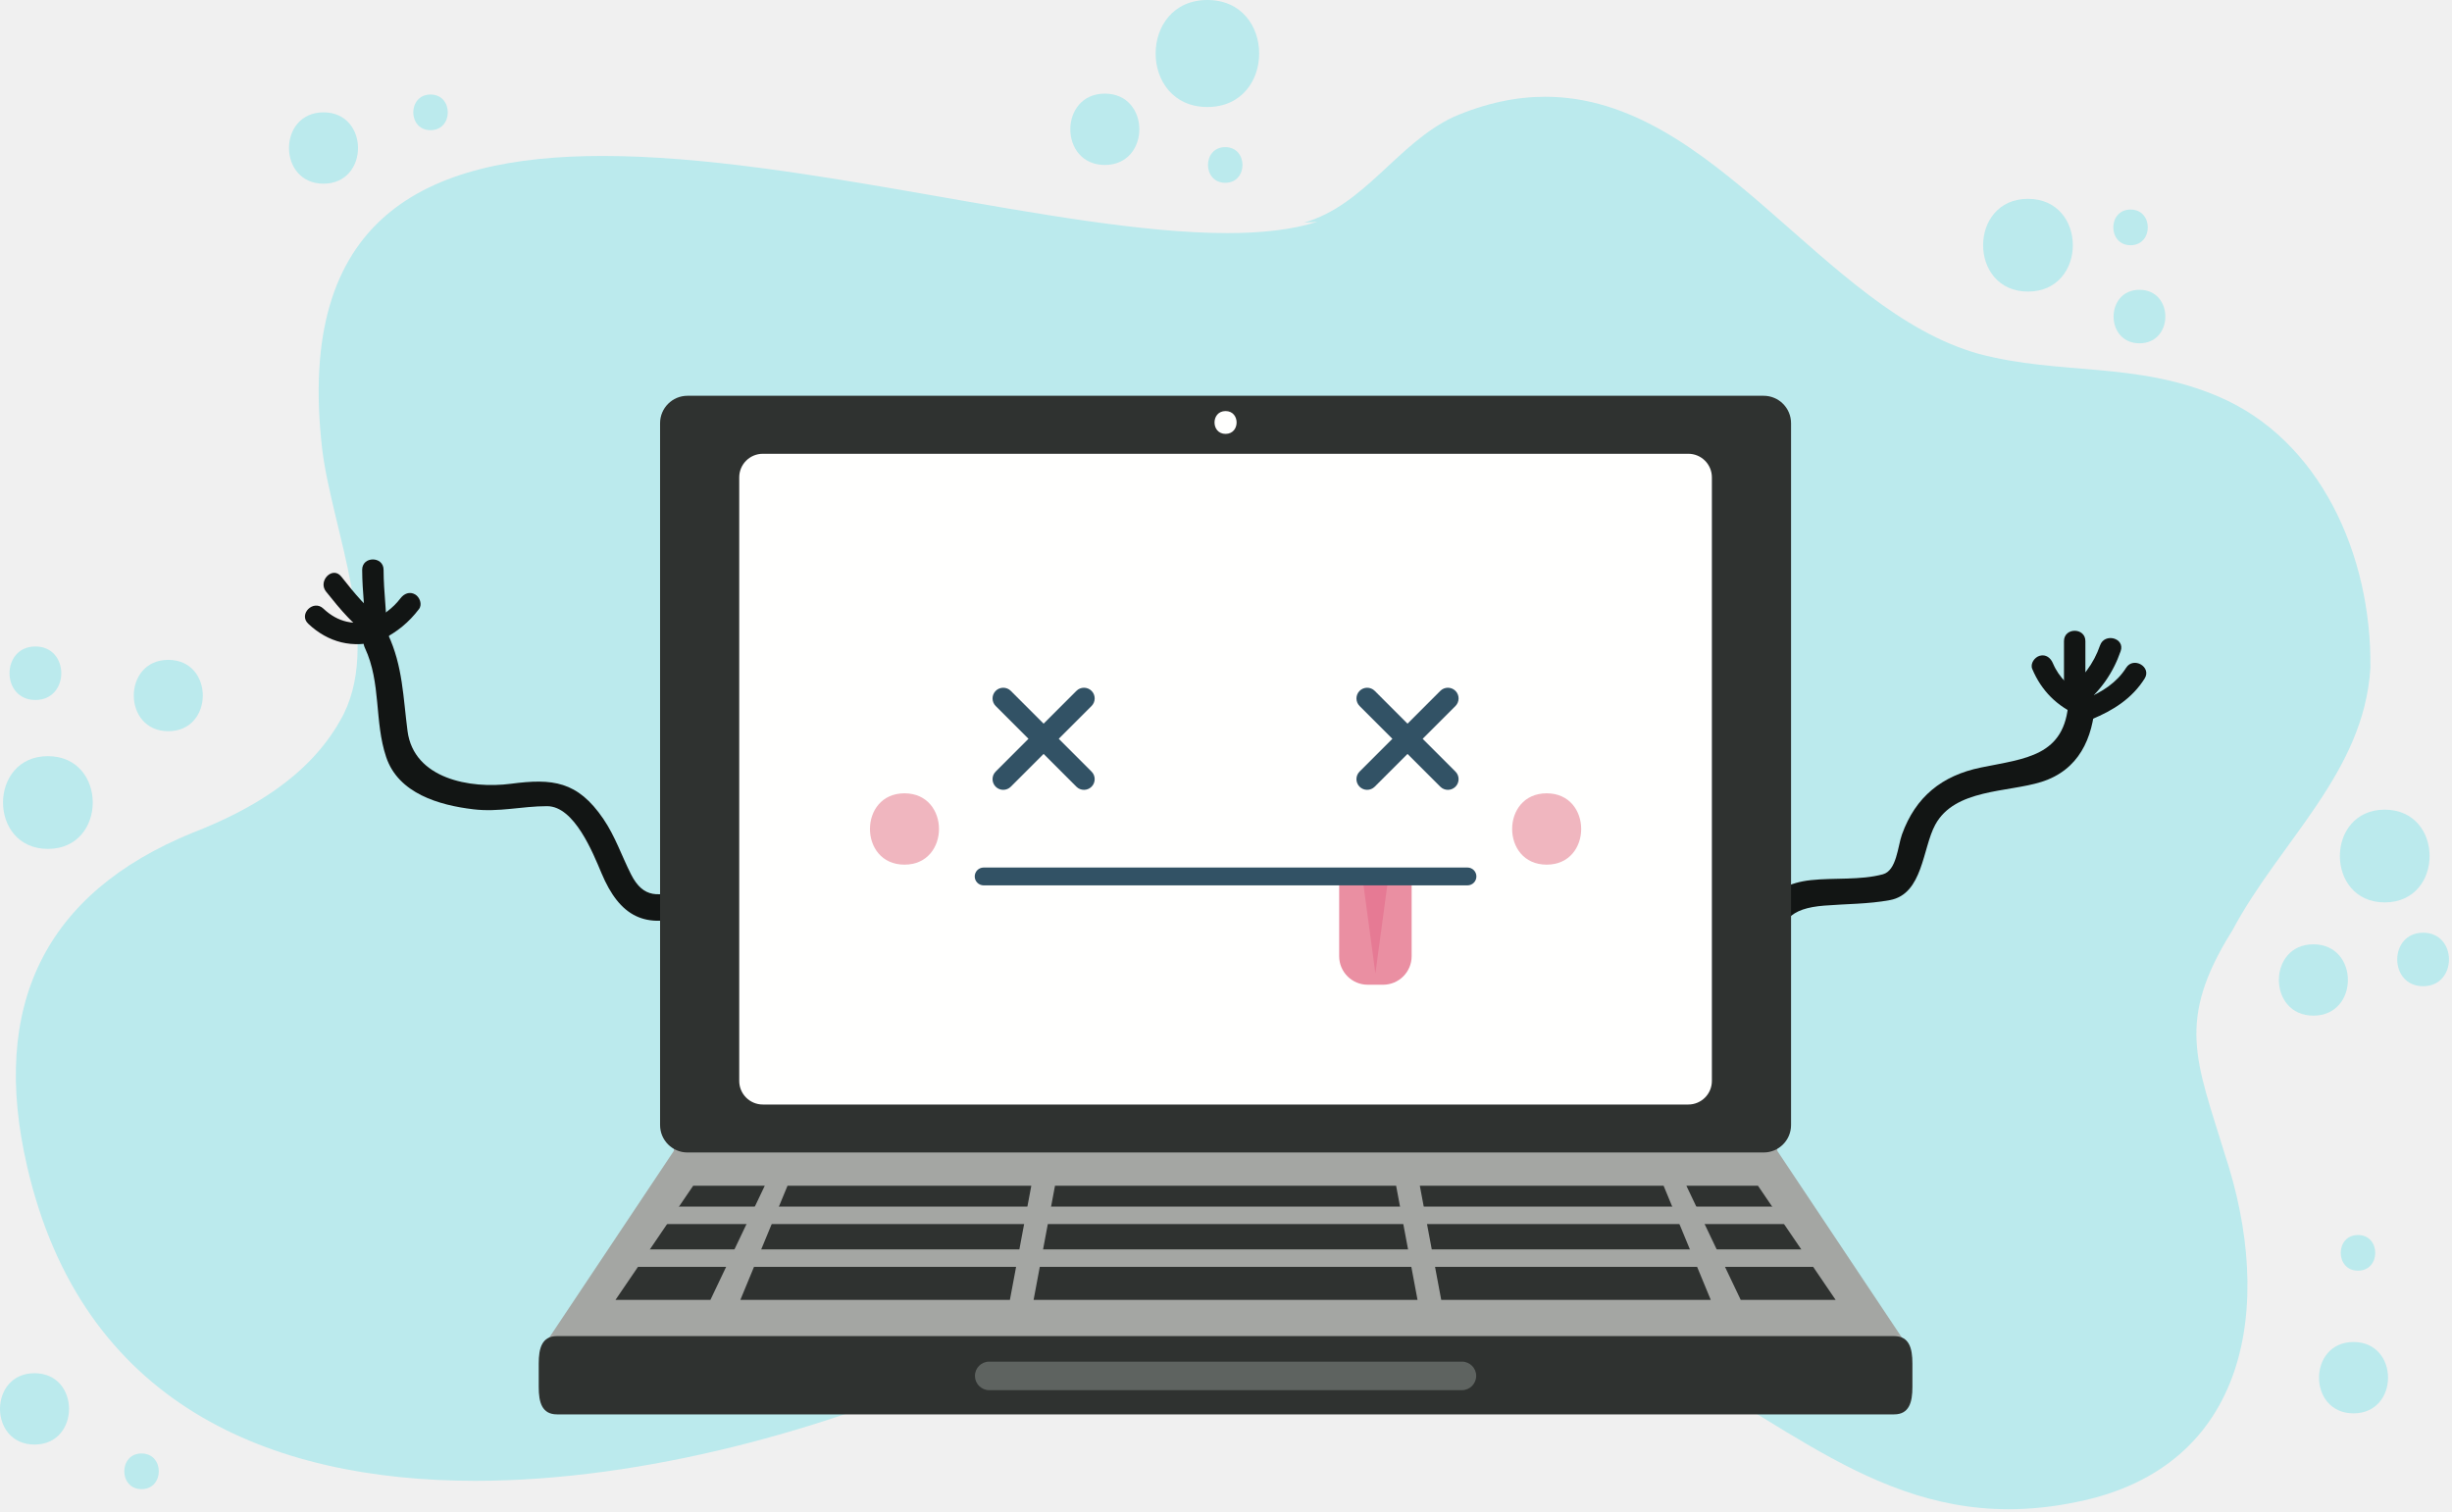
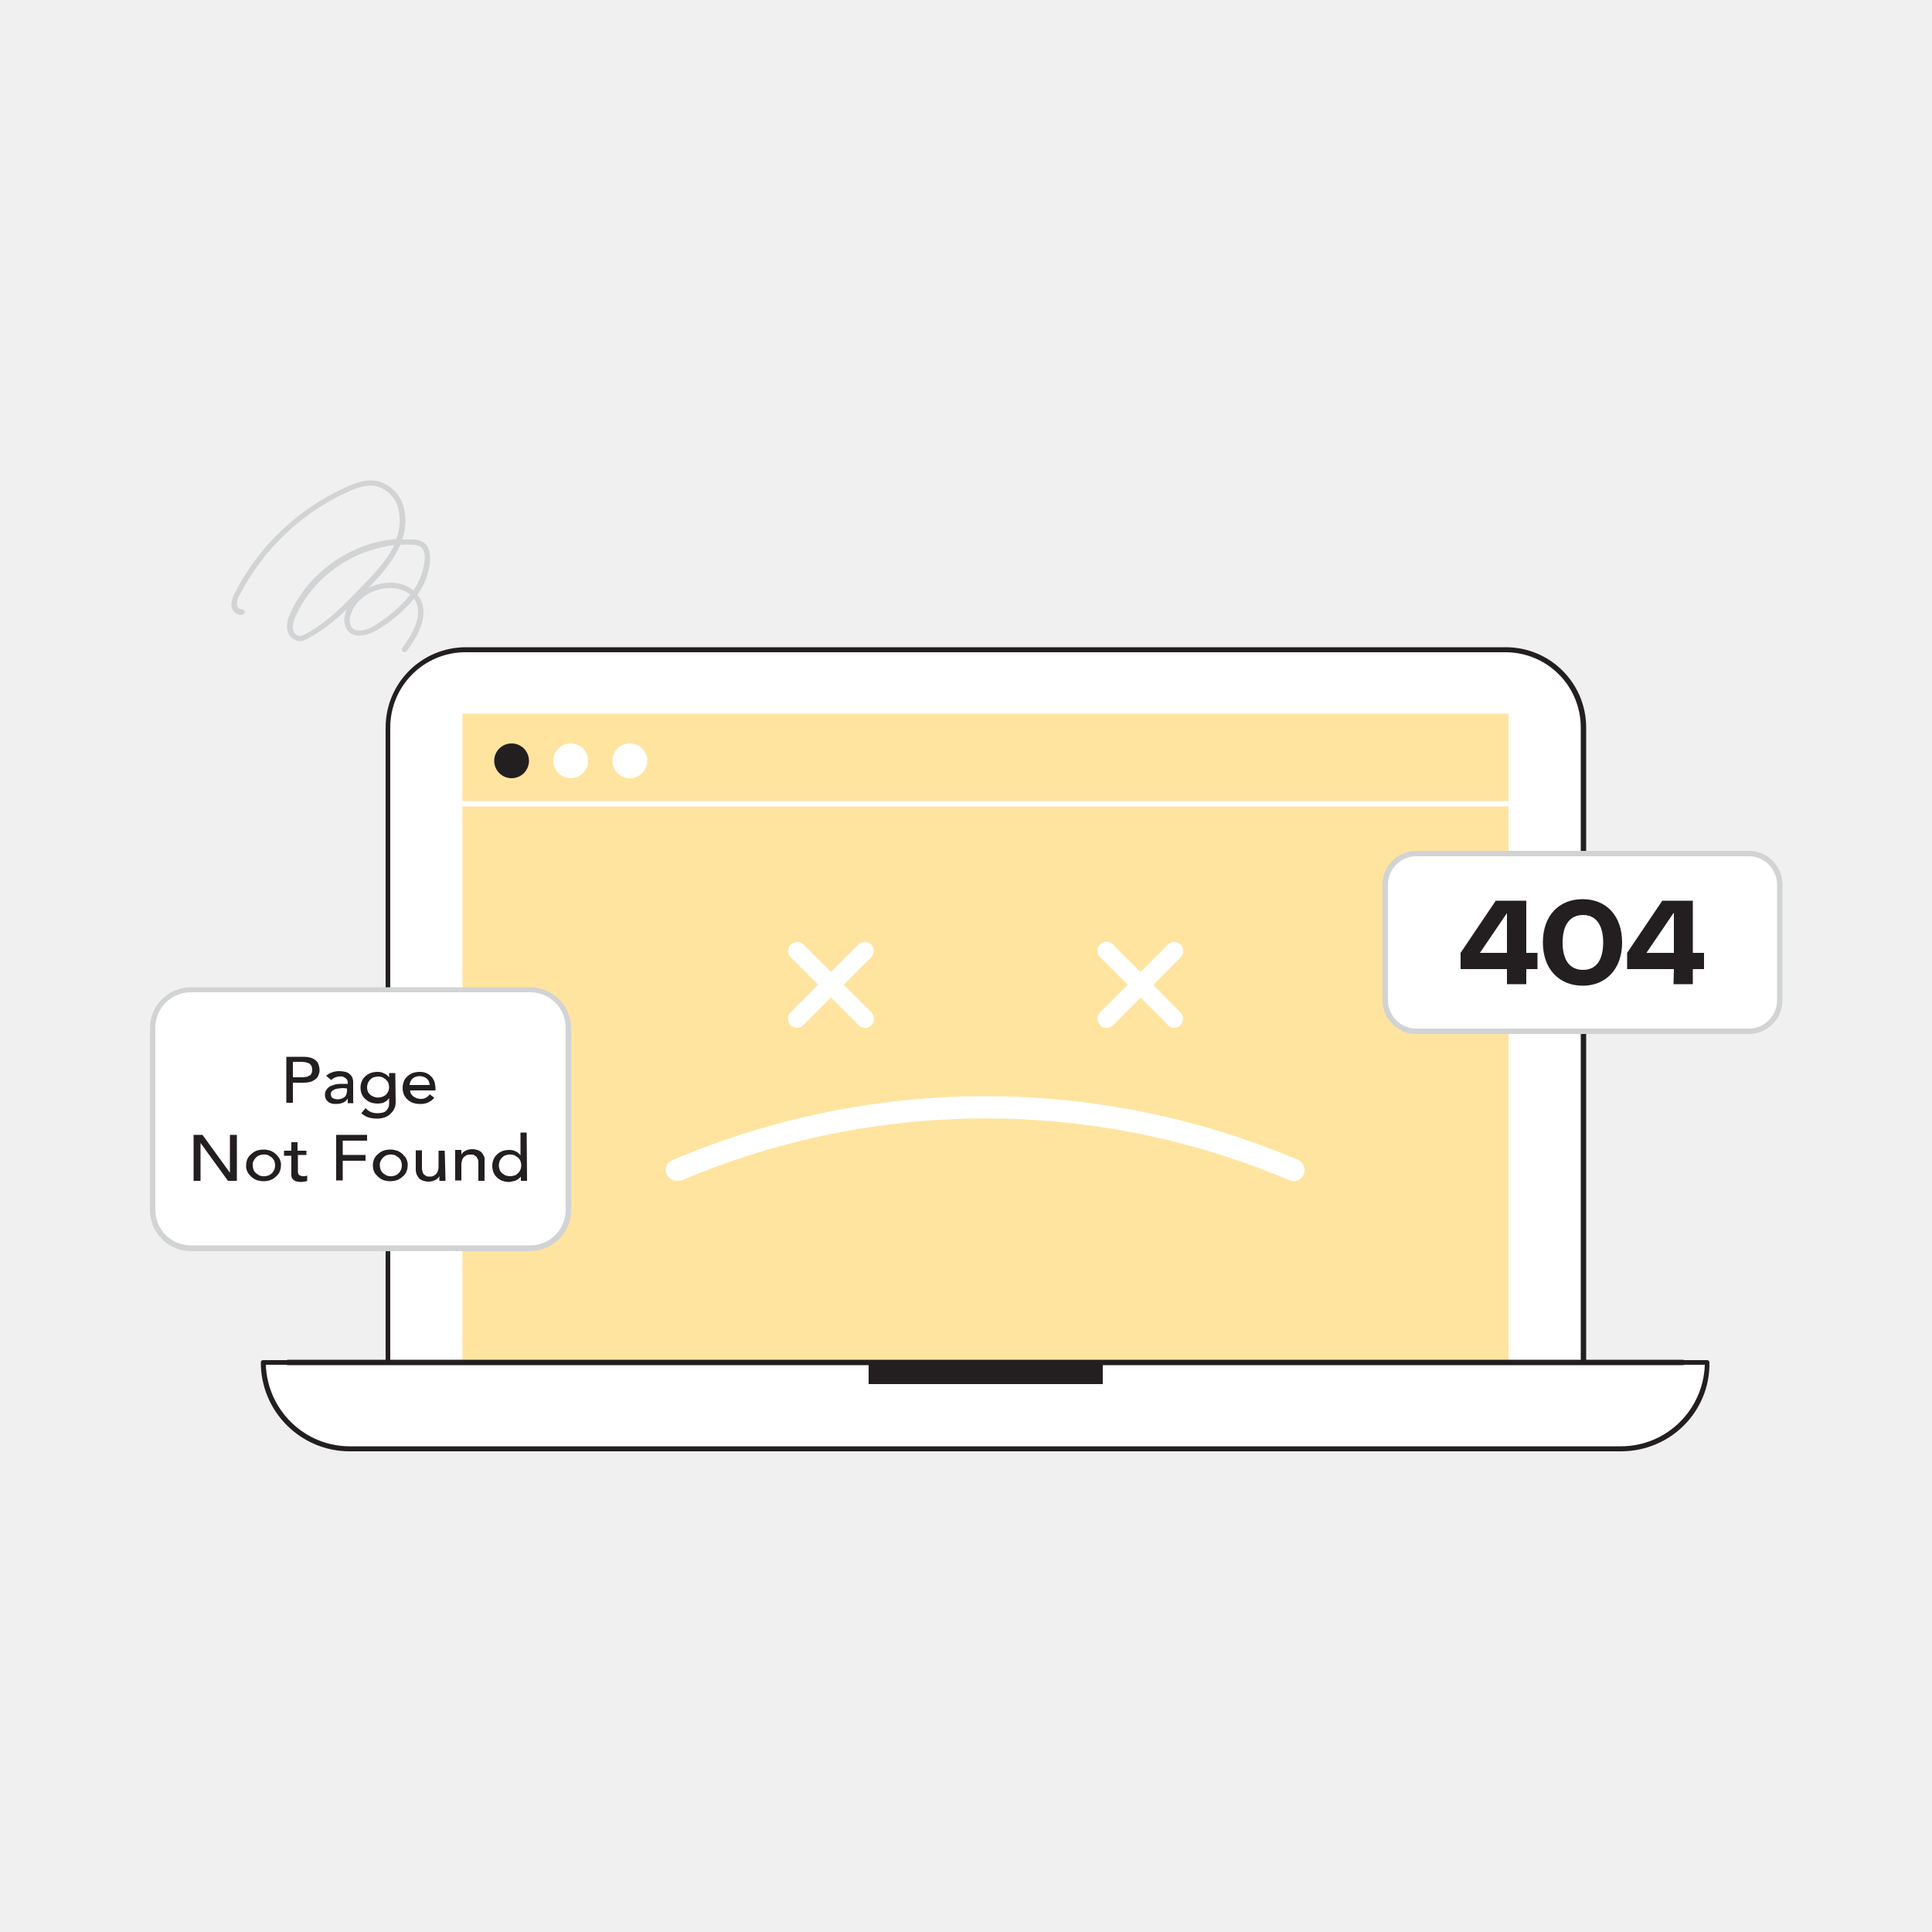
- <svg xmlns="http://www.w3.org/2000/svg" width="378px" height="233px" viewBox="0 0 378 233" version="1.1">
-   <g id="Service-pages" stroke="none" stroke-width="1" fill="none" fill-rule="evenodd">
-     <g id="Desktop---Service---Error" transform="translate(-536, -237)">
-       <g id="Artwork" transform="translate(536, 237)">
-         <path d="M309.649,232.723 C286.188,232.723 271.231,215.241 248.913,206.329 C234.828,200.917 219.898,198.325 204.941,198.325 C185.365,198.325 165.746,202.768 147.941,211.142 C127.894,220.152 99.621,228.342 73.266,228.342 C41.56,228.342 12.636,216.481 4.196,179.923 C-1.581,155.079 6.913,137.672 29.727,128.397 C38.461,124.995 47.502,119.868 52.435,111.118 C59.242,99.434 51.182,81.757 49.666,69.242 C45.545,33.496 65.534,24.046 92.898,24.046 C108.249,24.046 125.921,27.021 142.957,29.995 C159.994,32.969 176.393,35.944 189.203,35.943 C194.513,35.943 199.208,35.432 203.075,34.198 L201.016,34.34 C210.481,31.588 215.368,22.139 224.054,18.039 C229.101,15.865 233.793,14.922 238.216,14.922 C264.33,14.922 281.007,47.809 305.022,54.558 C317.647,57.9 329.216,55.706 341.978,61.141 C357.577,67.785 365.637,85.461 365.42,103.002 C364.423,119.197 351.481,129.672 344.127,143.496 C335.401,157.415 338.56,163.508 342.959,177.928 C350.702,201.236 346.7,226.274 320.18,231.596 C316.467,232.372 312.974,232.723 309.649,232.723" id="Fill-4" fill="#BBEAED" />
-         <path d="M188.882,28.187 C185.335,28.187 185.335,22.687 188.882,22.687 C192.429,22.687 192.429,28.187 188.882,28.187" id="Fill-5" fill="#BBEAED" />
-         <path d="M25.945,112.75 C18.852,112.75 18.852,101.75 25.945,101.75 C33.038,101.75 33.038,112.75 25.945,112.75" id="Fill-6" fill="#BBEAED" />
-         <path d="M356.632,156.612 C349.538,156.612 349.538,145.612 356.632,145.612 C363.726,145.612 363.726,156.612 356.632,156.612" id="Fill-7" fill="#BBEAED" />
-         <path d="M170.321,25.437 C163.226,25.437 163.226,14.437 170.321,14.437 C177.413,14.437 177.413,25.437 170.321,25.437" id="Fill-8" fill="#BBEAED" />
-         <path d="M367.632,139.15 C358.411,139.15 358.411,124.85 367.632,124.85 C376.854,124.85 376.854,139.15 367.632,139.15" id="Fill-9" fill="#BBEAED" />
-         <path d="M7.383,130.9 C-1.839,130.9 -1.839,116.6 7.383,116.6 C16.605,116.6 16.605,130.9 7.383,130.9" id="Fill-10" fill="#BBEAED" />
-         <path d="M312.632,44.962 C303.411,44.962 303.411,30.662 312.632,30.662 C321.854,30.662 321.854,44.962 312.632,44.962" id="Fill-11" fill="#BBEAED" />
-         <path d="M186.132,16.5 C175.493,16.5 175.493,0 186.132,0 C196.774,0 196.774,16.5 186.132,16.5" id="Fill-12" fill="#BBEAED" />
-         <path d="M373.546,152.074 C368.226,152.074 368.226,143.824 373.546,143.824 C378.865,143.824 378.865,152.074 373.546,152.074" id="Fill-13" fill="#BBEAED" />
-         <path d="M5.457,107.937 C0.138,107.937 0.138,99.687 5.457,99.687 C10.778,99.687 10.778,107.937 5.457,107.937" id="Fill-14" fill="#BBEAED" />
-         <path d="M329.82,52.937 C324.5,52.937 324.5,44.687 329.82,44.687 C335.14,44.687 335.14,52.937 329.82,52.937" id="Fill-15" fill="#BBEAED" />
-         <path d="M328.445,37.812 C324.899,37.812 324.899,32.312 328.445,32.312 C331.991,32.312 331.991,37.812 328.445,37.812" id="Fill-16" fill="#BBEAED" />
-         <path d="M49.87,28.324 C42.778,28.324 42.778,17.324 49.87,17.324 C56.965,17.324 56.965,28.324 49.87,28.324" id="Fill-17" fill="#BBEAED" />
-         <path d="M362.82,217.938 C355.726,217.938 355.726,206.938 362.82,206.938 C369.913,206.938 369.913,217.938 362.82,217.938" id="Fill-18" fill="#BBEAED" />
-         <path d="M5.321,222.75 C-1.774,222.75 -1.774,211.75 5.321,211.75 C12.415,211.75 12.415,222.75 5.321,222.75" id="Fill-19" fill="#BBEAED" />
-         <path d="M66.371,20.074 C62.824,20.074 62.824,14.574 66.371,14.574 C69.918,14.574 69.918,20.074 66.371,20.074" id="Fill-20" fill="#BBEAED" />
-         <path d="M363.507,195.938 C359.961,195.938 359.961,190.438 363.507,190.438 C367.055,190.438 367.055,195.938 363.507,195.938" id="Fill-21" fill="#BBEAED" />
-         <path d="M21.82,229.625 C18.273,229.625 18.273,224.125 21.82,224.125 C25.366,224.125 25.366,229.625 21.82,229.625" id="Fill-22" fill="#BBEAED" />
-         <path d="M105.335,137.023 C101.629,138.331 99.183,138.582 97.284,134.834 C95.823,131.949 94.849,128.969 93.008,126.268 C89.02,120.414 85.157,120.021 78.772,120.855 C72.434,121.683 63.788,120.064 62.827,112.735 C62.141,107.511 62.1,102.708 59.813,97.821 C58.688,95.413 55.132,97.509 56.252,99.903 C58.789,105.325 57.679,111.229 59.536,116.752 C61.42,122.356 67.695,124.163 72.968,124.792 C76.953,125.267 80.442,124.306 84.349,124.311 C88.544,124.316 91.409,131.513 92.74,134.673 C95.51,141.26 99.439,143.47 106.43,141 C108.921,140.121 107.849,136.135 105.335,137.023" id="Fill-23" fill="#121514" />
-         <path d="M61.742,92.254 C60.508,93.871 58.998,94.882 57.2,95.787 C55.3,96.744 56.971,99.591 58.865,98.636 C61.203,97.459 63.002,96.002 64.591,93.92 C65.138,93.203 64.704,92.074 63.999,91.662 C63.151,91.165 62.286,91.541 61.742,92.254" id="Fill-24" fill="#121514" />
-         <path d="M55.833,87.862 C55.843,91.351 56.352,94.822 56.383,98.312 C56.403,100.439 59.703,100.441 59.682,98.312 C59.651,94.822 59.142,91.351 59.133,87.862 C59.127,85.734 55.828,85.734 55.833,87.862" id="Fill-25" fill="#121514" />
-         <path d="M50.267,91.229 C52.474,93.989 54.718,96.742 57.749,98.636 C59.56,99.767 61.215,96.911 59.416,95.787 C56.647,94.058 54.614,91.412 52.599,88.896 C51.27,87.234 48.952,89.585 50.267,91.229" id="Fill-26" fill="#121514" />
-         <path d="M47.517,96.178 C50.587,99.081 54.414,100.043 58.471,98.803 C60.501,98.183 59.636,94.997 57.594,95.62 C54.664,96.516 52.092,95.964 49.849,93.845 C48.306,92.384 45.968,94.714 47.517,96.178" id="Fill-27" fill="#121514" />
-         <path d="M274.046,147.261 C274.195,141.871 275.995,140.072 281.2,139.648 C284.58,139.372 288.01,139.419 291.354,138.796 C296.457,137.846 296.363,130.806 298.337,127.173 C301.353,121.624 309.455,122.214 314.685,120.574 C320.445,118.769 322.656,113.892 322.995,108.212 C323.156,105.553 319.029,105.569 318.87,108.212 C318.365,116.662 312.168,116.956 305.361,118.356 C299.361,119.591 295.298,122.879 293.212,128.661 C292.558,130.471 292.401,134.244 290.257,134.819 C286.769,135.754 282.755,135.327 279.166,135.716 C272.421,136.446 270.098,140.861 269.921,147.261 C269.848,149.923 273.973,149.916 274.046,147.261" id="Fill-28" fill="#121514" />
-         <path d="M313.291,103.15 C314.702,106.512 317.132,108.943 320.495,110.353 C321.325,110.701 322.31,109.984 322.524,109.2 C322.786,108.249 322.2,107.518 321.372,107.17 C319.202,106.261 317.384,104.442 316.474,102.273 C316.125,101.444 315.396,100.859 314.445,101.12 C313.661,101.336 312.943,102.319 313.291,103.15" id="Fill-29" fill="#121514" />
-         <path d="M318.183,98.862 C318.183,101.612 318.183,104.362 318.183,107.112 C318.183,109.24 321.483,109.24 321.483,107.112 C321.483,104.362 321.483,101.612 321.483,98.862 C321.483,96.734 318.183,96.734 318.183,98.862" id="Fill-30" fill="#121514" />
-         <path d="M323.741,99.523 C322.741,102.408 321.015,104.579 318.666,106.495 C317.017,107.841 319.365,110.161 321,108.828 C323.796,106.547 325.74,103.814 326.923,100.4 C327.623,98.384 324.435,97.526 323.741,99.523" id="Fill-31" fill="#121514" />
-         <path d="M327.759,102.979 C326.322,105.259 324.05,106.715 321.594,107.721 C319.654,108.517 320.502,111.711 322.471,110.904 C325.76,109.555 328.678,107.706 330.608,104.645 C331.747,102.84 328.89,101.185 327.759,102.979" id="Fill-32" fill="#121514" />
-         <path d="M293.711,207.028 C293.711,209.913 272.106,210.751 269.772,210.751 L108.094,210.751 C105.763,210.751 84.156,209.913 84.156,207.028 L103.87,177.476 C103.87,174.59 105.763,172.251 108.094,172.251 L269.772,172.251 C272.106,172.251 273.997,174.59 273.997,177.476 L293.711,207.028" id="Fill-33" fill="#A4A6A3" />
-         <polyline id="Fill-34" fill="#2F3230" points="155.685 200.445 114.132 200.445 121.403 182.845 158.986 182.845 155.685 200.445" />
-         <polyline id="Fill-35" fill="#2F3230" points="222.181 200.445 263.733 200.445 256.461 182.845 218.881 182.845 222.181 200.445" />
-         <polyline id="Fill-36" fill="#2F3230" points="268.351 200.445 282.983 200.445 271.01 182.845 259.973 182.845 268.351 200.445" />
-         <polyline id="Fill-37" fill="#2F3230" points="109.516 200.445 94.883 200.445 106.858 182.845 117.894 182.845 109.516 200.445" />
-         <polyline id="Fill-38" fill="#2F3230" points="218.526 200.445 159.339 200.445 162.638 182.845 215.226 182.845 218.526 200.445" />
-         <polygon id="Fill-39" fill="#A4A6A3" points="98.495 188.751 279.373 188.751 279.373 186.057 98.495 186.057" />
-         <polygon id="Fill-40" fill="#A4A6A3" points="96.534 195.351 281.334 195.351 281.334 192.656 96.534 192.656" />
-         <path d="M294.817,213.872 C294.817,216.205 294.334,218.096 292.002,218.096 L85.865,218.096 C83.529,218.096 83.049,216.205 83.049,213.872 L83.049,210.25 C83.049,207.917 83.529,206.027 85.865,206.027 L292.002,206.027 C294.334,206.027 294.817,207.917 294.817,210.25 L294.817,213.872" id="Fill-41" fill="#2F3230" />
-         <path d="M227.571,212.162 C227.571,213.377 226.585,214.363 225.37,214.363 L152.495,214.363 C151.28,214.363 150.296,213.377 150.296,212.162 C150.296,210.947 151.28,209.962 152.495,209.962 L225.37,209.962 C226.585,209.962 227.571,210.947 227.571,212.162" id="Fill-42" fill="#5E6360" />
-         <path d="M276.108,173.487 C276.108,175.82 274.217,177.712 271.882,177.712 L105.984,177.712 C103.65,177.712 101.757,175.82 101.757,173.487 L101.757,65.254 C101.757,62.921 103.65,61.028 105.984,61.028 L271.882,61.028 C274.217,61.028 276.108,62.921 276.108,65.254 L276.108,173.487" id="Fill-43" fill="#2F3230" />
-         <path d="M188.934,66.906 C191.203,66.906 191.203,63.385 188.934,63.385 C186.662,63.385 186.662,66.906 188.934,66.906" id="Fill-44" fill="#FFFFFE" />
-         <path d="M263.904,166.683 C263.904,168.69 262.277,170.317 260.272,170.317 L117.596,170.317 C115.59,170.317 113.96,168.69 113.96,166.683 L113.96,73.606 C113.96,71.599 115.59,69.972 117.596,69.972 L260.272,69.972 C262.277,69.972 263.904,71.599 263.904,73.606 L263.904,166.683" id="Fill-45" fill="#FFFFFE" />
-         <path d="M165.94,106.532 L153.494,118.976 C152.849,119.621 152.849,120.666 153.494,121.31 C154.137,121.954 155.183,121.954 155.827,121.31 L168.273,108.866 C168.917,108.221 168.917,107.177 168.274,106.532 C167.629,105.888 166.583,105.888 165.94,106.532" id="Fill-46" fill="#325265" />
-         <path d="M168.273,118.979 L155.827,106.533 C155.184,105.889 154.138,105.889 153.494,106.533 C152.85,107.178 152.85,108.222 153.494,108.867 L165.94,121.312 C166.583,121.956 167.629,121.956 168.273,121.312 C168.917,120.668 168.917,119.623 168.273,118.979" id="Fill-47" fill="#325265" />
-         <path d="M222.04,106.532 L209.593,118.976 C208.948,119.621 208.948,120.666 209.593,121.31 C210.238,121.954 211.281,121.954 211.927,121.31 L224.373,108.866 C225.017,108.221 225.017,107.177 224.373,106.532 C223.728,105.888 222.684,105.888 222.04,106.532" id="Fill-48" fill="#325265" />
-         <path d="M224.373,118.979 L211.929,106.533 C211.284,105.889 210.239,105.889 209.595,106.533 C208.951,107.178 208.951,108.222 209.595,108.867 L222.04,121.312 C222.684,121.956 223.728,121.956 224.373,121.312 C225.017,120.668 225.017,119.623 224.373,118.979" id="Fill-49" fill="#325265" />
-         <path d="M217.619,135.162 L217.619,147.445 C217.619,149.876 215.649,151.845 213.22,151.845 L210.846,151.845 C208.417,151.845 206.446,149.876 206.446,147.445 L206.446,135.162" id="Fill-50" fill="#EA8FA2" />
-         <polyline id="Fill-51" fill="#E67A94" points="213.963 135.803 212.032 150.103 210.103 135.803 213.963 135.803" />
-         <path d="M151.639,136.523 L226.226,136.523 C226.986,136.523 227.601,135.908 227.601,135.148 C227.601,134.389 226.986,133.773 226.226,133.773 L151.639,133.773 C150.881,133.773 150.264,134.389 150.264,135.148 C150.264,135.908 150.881,136.523 151.639,136.523" id="Fill-52" fill="#325265" />
-         <path d="M139.434,133.329 C146.528,133.329 146.528,122.329 139.434,122.329 C132.339,122.329 132.339,133.329 139.434,133.329" id="Fill-53" fill="#F0B6BF" />
-         <path d="M238.434,133.329 C245.528,133.329 245.528,122.329 238.434,122.329 C231.339,122.329 231.339,133.329 238.434,133.329" id="Fill-54" fill="#F0B6BF" />
-       </g>
-     </g>
+ <svg xmlns="http://www.w3.org/2000/svg" version="1.1" id="Layer_1" x="0px" y="0px" viewBox="0 0 500 500" style="width: 188px;" xml:space="preserve" data-imageid="404-page-not-found-73" imageName="404 Page Not Found" class="illustrations_image">
+   <style type="text/css">
+ 	.st0_404-page-not-found-73{fill:#FFFFFF;}
+ 	.st1_404-page-not-found-73{fill:#231F20;}
+ 	.st2_404-page-not-found-73{fill:#68E1FD;}
+ 	.st3_404-page-not-found-73{fill:#D1D3D4;}
+ </style>
+   <g id="Laptop_404-page-not-found-73">
+     <path class="st0_404-page-not-found-73" d="M120.5,168.1h269.1c11.1,0,20.1,9,20.1,20.1v164.3l0,0H100.4l0,0V188.3C100.4,177.2,109.4,168.1,120.5,168.1z" />
+     <path class="st1_404-page-not-found-73" d="M409.7,353.2H100.4c-0.4,0-0.6-0.3-0.6-0.6l0,0V188.3c0-11.5,9.3-20.8,20.8-20.8h269.1   c11.5,0,20.8,9.3,20.8,20.8v164.3C410.4,353,410.1,353.2,409.7,353.2L409.7,353.2z M101,352h308.1V188.3c0-10.8-8.7-19.5-19.5-19.5   H120.5c-10.8,0-19.5,8.7-19.5,19.5V352z" />
+     <path class="st0_404-page-not-found-73" d="M68.2,352.6h373.7l0,0l0,0c0,12.3-10,22.4-22.3,22.4c0,0,0,0,0,0h-329C78.2,375,68.2,365,68.2,352.6   C68.2,352.6,68.2,352.6,68.2,352.6L68.2,352.6L68.2,352.6z" />
+     <path class="st1_404-page-not-found-73" d="M419.5,375.6h-329c-12.7,0-23-10.3-23-23l0,0c0-0.4,0.3-0.6,0.6-0.6c0,0,0,0,0,0h373.7c0.4,0,0.6,0.3,0.6,0.6   v0C442.6,365.3,432.3,375.6,419.5,375.6L419.5,375.6z M68.8,353.2c0.4,11.7,10,21.1,21.7,21.1h329c11.7,0,21.3-9.3,21.7-21.1H68.8z   " />
+     <rect x="224.8" y="352.6" class="st1_404-page-not-found-73" width="60.6" height="5.6" />
  </g>
+   <g id="Screen_404-page-not-found-73">
+     <rect x="119.7" y="184.7" class="st2_404-page-not-found-73 targetColor" width="270.7" height="167.9" style="fill: rgb(255, 228, 160);" />
+     <circle class="st1_404-page-not-found-73" cx="132.4" cy="196.9" r="4.5" />
+     <circle class="st0_404-page-not-found-73" cx="147.7" cy="196.9" r="4.5" />
+     <circle class="st0_404-page-not-found-73" cx="163" cy="196.9" r="4.5" />
+     <path class="st0_404-page-not-found-73" d="M390.2,208.7H119.9c-0.4,0-0.7-0.3-0.7-0.7c0-0.4,0.3-0.7,0.7-0.7h270.3c0.4,0,0.7,0.3,0.7,0.7   C390.9,208.4,390.6,208.7,390.2,208.7z" />
+   </g>
+   <g id="Emoji_404-page-not-found-73">
+     <path class="st0_404-page-not-found-73" d="M206.2,266c-0.6,0-1.2-0.2-1.6-0.7c-0.9-0.9-0.9-2.4,0-3.3l17.6-17.6c0.9-0.9,2.4-0.8,3.3,0.1   c0.8,0.9,0.8,2.3,0,3.2l-17.6,17.6C207.4,265.8,206.8,266.1,206.2,266z" />
+     <path class="st0_404-page-not-found-73" d="M223.8,266c-0.6,0-1.2-0.2-1.6-0.7l-17.6-17.6c-0.9-0.9-0.8-2.4,0.1-3.3c0.9-0.8,2.3-0.8,3.2,0l17.6,17.6   c0.9,0.9,0.9,2.4,0,3.3C225,265.8,224.4,266.1,223.8,266z" />
+     <path class="st0_404-page-not-found-73" d="M286.3,266c-0.6,0-1.2-0.2-1.6-0.7c-0.9-0.9-0.9-2.4,0-3.3l17.6-17.6c0.9-0.9,2.4-0.8,3.3,0.1   c0.8,0.9,0.8,2.3,0,3.2L288,265.4C287.6,265.8,286.9,266.1,286.3,266z" />
+     <path class="st0_404-page-not-found-73" d="M303.9,266c-0.6,0-1.2-0.2-1.6-0.7l-17.6-17.6c-0.9-0.9-0.9-2.4,0-3.3c0.9-0.9,2.4-0.9,3.3,0l17.5,17.6   c0.9,0.9,0.9,2.4,0,3.3C305.1,265.8,304.5,266,303.9,266L303.9,266z" />
+     <path class="st0_404-page-not-found-73" d="M175.2,305.6c-1.6,0-2.9-1.3-2.9-2.8c0-1.2,0.7-2.2,1.8-2.6c51.7-22,110.1-22,161.9,0c1.4,0.7,2,2.4,1.4,3.8   c-0.6,1.4-2.2,2-3.6,1.5c-50.3-21.4-107.1-21.4-157.4,0C176,305.5,175.6,305.6,175.2,305.6z" />
+     <path class="st3_404-page-not-found-73" d="M104.7,168.8c-0.2,0-0.3-0.1-0.4-0.1c-0.3-0.2-0.4-0.7-0.2-1c0,0,0,0,0,0c2.5-3.4,5.6-8.4,3.3-12.4   c-0.1-0.1-0.2-0.2-0.2-0.4c-2.6,3.1-5.6,5.7-9,7.8c-1.7,1.1-4.2,2.1-6.2,1.7c-0.9-0.2-1.8-0.8-2.3-1.6c-0.6-1.2-0.8-2.6-0.4-3.8   c0.1-0.5,0.3-0.9,0.4-1.3c-2.9,2.9-6.3,5.5-9.9,7.5c-0.8,0.5-1.7,0.8-2.6,0.7c-1.6-0.3-2.7-1.6-2.9-3.2c-0.1-1.4,0.2-2.7,0.8-3.9   c4.7-10.7,15.8-18.4,27.4-19.3c1.1-2.6,1.2-5.5,0.5-8.2c-0.8-2.7-3-4.8-5.7-5.5c-2.4-0.5-5.1,0.5-7.3,1.5   c-12.1,5.5-21.9,14.9-28,26.7c-0.5,0.7-0.7,1.6-0.7,2.5c0.1,0.4,0.3,0.8,0.6,1c0.2,0.1,0.4,0.2,0.6,0.2c0.4-0.1,0.7,0.2,0.8,0.6   c0,0,0,0,0,0c0.1,0.4-0.2,0.7-0.6,0.8c0,0,0,0,0,0c-0.6,0.1-1.2,0-1.7-0.4c-0.6-0.5-1.1-1.2-1.1-2c0-1.2,0.3-2.3,0.9-3.3   c6.2-12.1,16.3-21.7,28.7-27.3c2.4-1.1,5.3-2.2,8.2-1.6c3.2,0.8,5.8,3.3,6.7,6.5c0.8,2.8,0.7,5.8-0.3,8.6c0.9,0,1.8,0,2.8,0   c0.9,0,1.8,0.2,2.6,0.7c1.8,1.1,1.9,3.5,1.8,4.9c-0.3,3.2-1.4,6.2-3.3,8.7c0.2,0.3,0.4,0.5,0.6,0.8c2.7,4.6-0.6,10.1-3.4,13.9   C105.1,168.7,104.9,168.8,104.7,168.8z M102,141.1c-10.9,1.2-21.1,8.4-25.5,18.4c-0.5,1-0.8,2.1-0.7,3.2c0.1,0.9,0.7,1.7,1.6,1.9   c0.6,0,1.3-0.2,1.8-0.6c5.8-3.1,10.4-8,14.8-12.6C96.9,148.4,100.1,145.1,102,141.1z M100.8,152.2c-0.7,0-1.4,0.1-2.1,0.2   c-3.9,0.8-7.2,3.6-8,7c-0.3,0.9-0.2,1.9,0.2,2.8c0.3,0.5,0.8,0.8,1.4,0.9c1.6,0.4,3.8-0.6,5.1-1.5c3.3-2.1,6.3-4.7,8.8-7.7   C104.7,152.7,102.8,152.1,100.8,152.2L100.8,152.2z M100.8,150.8c2.2-0.1,4.4,0.6,6.2,2c1.6-2.3,2.6-5,2.9-7.8   c0.1-0.8,0.1-2.8-1.2-3.6c-0.6-0.3-1.3-0.5-1.9-0.4c-1.1-0.1-2.2-0.1-3.2,0c-1.9,4.4-5.2,8-8.3,11.2c1-0.5,2-0.9,3.1-1.1   C99.2,150.9,100,150.8,100.8,150.8L100.8,150.8z" />
+   </g>
+   <g id="Page_not_Found_Text_404-page-not-found-73">
+     <path class="st0_404-page-not-found-73" d="M49.4,256.1h87.8c5.5,0,9.9,4.5,9.9,9.9v47.1c0,5.5-4.5,9.9-9.9,9.9H49.4c-5.5,0-9.9-4.5-9.9-9.9v-47.1   C39.4,260.6,43.9,256.1,49.4,256.1z" />
+     <path class="st3_404-page-not-found-73" d="M137.1,323.8H49.4c-5.9,0-10.6-4.8-10.6-10.6v-47.1c0-5.9,4.8-10.6,10.6-10.6h87.8c5.9,0,10.6,4.8,10.6,10.6   v47.1C147.8,319.1,143,323.8,137.1,323.8z M49.4,256.8c-5.1,0-9.2,4.1-9.2,9.2v47.1c0,5.1,4.1,9.2,9.2,9.2h87.8   c5.1,0,9.2-4.1,9.2-9.2v-47.1c0-5.1-4.1-9.2-9.2-9.2L49.4,256.8z" />
+     <path class="st1_404-page-not-found-73" d="M74.1,273.5h4.5c0.7,0,1.4,0.1,2,0.3c0.5,0.2,0.9,0.4,1.3,0.8c0.3,0.3,0.5,0.7,0.6,1.1   c0.1,0.4,0.2,0.8,0.2,1.1c0,0.4,0,0.8-0.2,1.2c-0.1,0.4-0.3,0.8-0.6,1.1c-0.4,0.3-0.8,0.6-1.3,0.8c-0.6,0.2-1.3,0.3-2,0.3h-2.8v5.2   h-1.7V273.5z M75.8,278.8h2.3c0.3,0,0.7,0,1-0.1c0.3,0,0.6-0.1,0.9-0.3c0.3-0.1,0.5-0.3,0.6-0.6c0.2-0.3,0.2-0.7,0.2-1   c0-0.3-0.1-0.7-0.2-1c-0.2-0.2-0.4-0.4-0.6-0.6c-0.3-0.1-0.6-0.2-0.9-0.3c-0.3,0-0.7-0.1-1-0.1h-2.3L75.8,278.8z" />
+     <path class="st1_404-page-not-found-73" d="M84.4,278.4c0.5-0.4,1-0.7,1.6-0.9c0.6-0.2,1.2-0.3,1.8-0.3c0.5,0,1.1,0.1,1.6,0.2c0.4,0.1,0.8,0.3,1.1,0.6   c0.3,0.2,0.5,0.5,0.7,0.9c0.1,0.3,0.2,0.7,0.2,1v4.1c0,0.3,0,0.5,0,0.8s0,0.5,0.1,0.7H90c0-0.4,0-0.8,0-1.2l0,0   c-0.3,0.5-0.8,0.9-1.3,1.1c-0.5,0.2-1.1,0.3-1.7,0.3c-0.4,0-0.8,0-1.1-0.1c-0.4-0.1-0.7-0.2-1-0.5c-0.3-0.2-0.5-0.5-0.6-0.8   c-0.2-0.3-0.2-0.7-0.2-1c0-0.5,0.1-0.9,0.4-1.3c0.3-0.4,0.6-0.7,1-0.9c0.5-0.2,1-0.4,1.5-0.5c0.6-0.1,1.2-0.1,1.8-0.1h1.2v-0.3   c0-0.2,0-0.4-0.1-0.6c-0.1-0.2-0.2-0.4-0.4-0.5c-0.2-0.2-0.4-0.3-0.6-0.4c-0.3-0.1-0.6-0.2-0.9-0.1c-0.3,0-0.6,0-0.8,0.1   c-0.2,0.1-0.4,0.1-0.6,0.2c-0.2,0.1-0.4,0.2-0.5,0.3l-0.4,0.3L84.4,278.4z M89,281.6c-0.4,0-0.8,0-1.2,0.1c-0.4,0-0.7,0.1-1.1,0.2   c-0.3,0.1-0.6,0.3-0.8,0.5c-0.2,0.2-0.3,0.5-0.3,0.8c0,0.4,0.2,0.8,0.5,1c0.4,0.2,0.9,0.3,1.3,0.3c0.4,0,0.8-0.1,1.1-0.2   c0.3-0.1,0.5-0.3,0.8-0.5c0.2-0.2,0.3-0.5,0.4-0.8c0.1-0.3,0.1-0.5,0.1-0.8v-0.5L89,281.6z" />
+     <path class="st1_404-page-not-found-73" d="M102.4,285.3c0,0.6-0.1,1.1-0.4,1.7c-0.2,0.5-0.6,0.9-1,1.3c-0.4,0.4-0.9,0.7-1.5,0.9   c-0.6,0.2-1.3,0.3-1.9,0.3c-0.8,0-1.5-0.1-2.2-0.3c-0.7-0.2-1.3-0.6-1.9-1.1l1.1-1.3c0.4,0.4,0.9,0.8,1.4,1   c0.5,0.2,1.1,0.3,1.7,0.3c0.5,0,1-0.1,1.5-0.2c0.4-0.1,0.7-0.4,0.9-0.6c0.2-0.3,0.4-0.6,0.5-0.9c0.1-0.3,0.1-0.7,0.1-1v-1.2l0,0   c-0.3,0.5-0.8,0.8-1.3,1.1c-0.5,0.2-1.1,0.3-1.7,0.3c-0.6,0-1.2-0.1-1.8-0.3c-0.5-0.2-1-0.5-1.4-0.9c-0.4-0.4-0.7-0.8-0.9-1.3   c-0.2-0.5-0.3-1.1-0.3-1.6c0-0.6,0.1-1.1,0.3-1.6c0.2-0.5,0.5-1,0.9-1.3c0.4-0.4,0.9-0.7,1.4-0.9c0.6-0.2,1.2-0.3,1.8-0.3   c0.6,0,1.2,0.1,1.7,0.4c0.5,0.2,1,0.6,1.3,1l0,0v-1.1h1.6L102.4,285.3z M97.9,278.6c-0.4,0-0.8,0.1-1.2,0.2   c-0.3,0.1-0.6,0.3-0.9,0.6c-0.2,0.2-0.4,0.5-0.6,0.9c-0.1,0.4-0.2,0.7-0.2,1.1c0,0.7,0.2,1.4,0.8,1.9c1.2,1,2.9,1,4.1,0   c0.5-0.5,0.8-1.2,0.8-1.9c0-0.4-0.1-0.8-0.2-1.1c-0.1-0.3-0.3-0.6-0.6-0.9c-0.3-0.2-0.6-0.4-0.9-0.6   C98.7,278.7,98.3,278.6,97.9,278.6z" />
+     <path class="st1_404-page-not-found-73" d="M106.1,282c0,0.3,0.1,0.7,0.2,1c0.2,0.3,0.4,0.5,0.6,0.7c0.3,0.2,0.6,0.4,0.9,0.5c0.4,0.1,0.7,0.2,1.1,0.2   c0.5,0,0.9-0.1,1.3-0.3c0.4-0.2,0.7-0.5,1-0.9l1.2,0.9c-0.9,1.1-2.3,1.7-3.8,1.6c-0.6,0-1.2-0.1-1.8-0.3c-1-0.4-1.9-1.2-2.3-2.2   c-0.2-0.5-0.3-1.1-0.3-1.6c0-0.6,0.1-1.1,0.3-1.7c0.2-0.5,0.5-1,0.9-1.3c0.4-0.4,0.9-0.7,1.4-0.9c0.6-0.2,1.2-0.3,1.8-0.3   c0.7,0,1.3,0.1,1.9,0.4c0.5,0.2,0.9,0.6,1.3,1c0.3,0.4,0.6,0.9,0.7,1.4c0.1,0.5,0.2,1,0.2,1.5v0.5H106.1z M111.2,280.8   c0-0.3-0.1-0.6-0.2-0.9c-0.1-0.3-0.3-0.5-0.5-0.7c-0.2-0.2-0.5-0.4-0.8-0.5c-0.3-0.1-0.7-0.2-1.1-0.2c-0.4,0-0.8,0.1-1.1,0.2   c-0.3,0.1-0.6,0.3-0.8,0.5c-0.2,0.2-0.4,0.5-0.5,0.8c-0.1,0.3-0.2,0.5-0.2,0.8L111.2,280.8z" />
+     <path class="st1_404-page-not-found-73" d="M50.1,293.7h2.3l7.1,9.8l0,0v-9.8h1.8v11.9H59l-7.1-9.8l0,0v9.8h-1.8V293.7z" />
+     <path class="st1_404-page-not-found-73" d="M63.7,301.6c0-0.5,0.1-1.1,0.3-1.6c0.2-0.5,0.6-1,1-1.3c0.4-0.4,0.9-0.7,1.4-0.9c1.2-0.4,2.4-0.4,3.6,0   c0.5,0.2,1,0.5,1.4,0.9c0.4,0.4,0.8,0.8,1,1.3c0.2,0.5,0.4,1.1,0.3,1.6c0,0.6-0.1,1.1-0.3,1.6c-0.2,0.5-0.6,1-1,1.3   c-0.4,0.4-0.9,0.7-1.4,0.9c-1.2,0.4-2.4,0.4-3.6,0c-0.5-0.2-1-0.5-1.4-0.9c-0.4-0.4-0.8-0.8-1-1.3   C63.8,302.7,63.6,302.2,63.7,301.6z M65.4,301.6c0,0.4,0.1,0.8,0.2,1.1c0.1,0.3,0.3,0.6,0.6,0.9c0.3,0.2,0.6,0.4,0.9,0.6   c0.8,0.3,1.6,0.3,2.4,0c0.3-0.1,0.6-0.3,0.9-0.6c0.2-0.2,0.4-0.5,0.6-0.9c0.1-0.4,0.2-0.7,0.2-1.1c0-0.4-0.1-0.8-0.2-1.1   c-0.1-0.3-0.3-0.6-0.6-0.9c-0.3-0.2-0.6-0.4-0.9-0.6c-0.8-0.3-1.6-0.3-2.4,0c-0.3,0.1-0.6,0.3-0.9,0.6c-0.2,0.2-0.4,0.5-0.6,0.9   C65.4,300.8,65.4,301.2,65.4,301.6z" />
+     <path class="st1_404-page-not-found-73" d="M79.4,298.9h-2.3v3.6c0,0.2,0,0.4,0,0.7c0,0.2,0,0.4,0.1,0.6c0.1,0.2,0.2,0.3,0.4,0.4c0.2,0.1,0.5,0.2,0.7,0.2   c0.2,0,0.4,0,0.6,0c0.2,0,0.4-0.1,0.6-0.2v1.4c-0.2,0.1-0.5,0.2-0.8,0.2c-0.2,0-0.5,0.1-0.7,0.1c-0.5,0-1-0.1-1.5-0.2   c-0.3-0.1-0.6-0.4-0.8-0.6c-0.2-0.3-0.3-0.6-0.3-0.9c0-0.3,0-0.6,0-1v-4.1h-1.9v-1.3h1.9v-2.2h1.6v2.2h2.3V298.9z" />
+     <path class="st1_404-page-not-found-73" d="M87,293.7h8v1.5h-6.3v3.7h5.9v1.5h-5.9v5.1H87V293.7z" />
+     <path class="st1_404-page-not-found-73" d="M96.5,301.6c0-0.6,0.1-1.1,0.3-1.6c0.2-0.5,0.6-1,1-1.3c0.4-0.4,0.9-0.7,1.4-0.9c1.2-0.4,2.4-0.4,3.6,0   c0.5,0.2,1,0.5,1.4,0.9c0.4,0.4,0.8,0.8,1,1.3c0.2,0.5,0.4,1.1,0.3,1.6c0,0.6-0.1,1.1-0.3,1.6c-0.2,0.5-0.6,1-1,1.3   c-0.4,0.4-0.9,0.7-1.4,0.9c-1.2,0.4-2.4,0.4-3.6,0c-0.5-0.2-1-0.5-1.4-0.9c-0.4-0.4-0.8-0.8-1-1.3   C96.6,302.7,96.5,302.1,96.5,301.6z M98.3,301.6c0,0.4,0.1,0.8,0.2,1.1c0.1,0.3,0.3,0.6,0.6,0.9c0.3,0.2,0.6,0.4,0.9,0.6   c0.8,0.3,1.6,0.3,2.3,0c0.3-0.1,0.6-0.3,0.9-0.6c0.2-0.2,0.4-0.5,0.6-0.9c0.1-0.4,0.2-0.7,0.2-1.1c0-0.4-0.1-0.8-0.2-1.1   c-0.1-0.3-0.3-0.6-0.6-0.9c-0.3-0.2-0.6-0.4-0.9-0.6c-0.8-0.3-1.6-0.3-2.3,0c-0.3,0.1-0.6,0.3-0.9,0.6c-0.2,0.2-0.4,0.5-0.6,0.9   C98.3,300.8,98.3,301.2,98.3,301.6z" />
+     <path class="st1_404-page-not-found-73" d="M115.3,305.6h-1.6v-1.2l0,0c-0.2,0.4-0.6,0.8-1.1,1c-0.5,0.3-1.1,0.4-1.8,0.4c-0.4,0-0.8-0.1-1.2-0.2   c-0.4-0.1-0.7-0.3-1-0.5c-0.3-0.3-0.5-0.6-0.7-1c-0.2-0.4-0.3-0.9-0.3-1.4v-5h1.6v4.7c0,0.3,0.1,0.6,0.2,1c0.1,0.2,0.2,0.5,0.4,0.6   c0.2,0.2,0.4,0.3,0.6,0.4c0.2,0.1,0.5,0.1,0.7,0.1c0.3,0,0.6,0,0.9-0.1c0.3-0.1,0.5-0.3,0.8-0.5c0.2-0.2,0.4-0.5,0.5-0.8   c0.1-0.4,0.2-0.8,0.2-1.2v-4.1h1.6L115.3,305.6z" />
+     <path class="st1_404-page-not-found-73" d="M117.8,297.6h1.6v1.2l0,0c0.2-0.4,0.6-0.8,1.1-1c0.5-0.3,1.2-0.4,1.8-0.4c0.4,0,0.8,0.1,1.2,0.2   c0.4,0.1,0.7,0.3,1,0.5c0.3,0.3,0.5,0.6,0.7,1c0.2,0.4,0.3,0.9,0.2,1.4v5.1h-1.6v-4.7c0-0.3,0-0.6-0.2-1c-0.1-0.2-0.2-0.5-0.4-0.6   c-0.2-0.2-0.4-0.3-0.6-0.4c-0.2-0.1-0.5-0.1-0.7-0.1c-0.3,0-0.7,0-1,0.1c-0.3,0.1-0.5,0.3-0.8,0.5c-0.2,0.2-0.4,0.5-0.5,0.8   c-0.1,0.4-0.2,0.8-0.2,1.2v4.1h-1.6L117.8,297.6z" />
+     <path class="st1_404-page-not-found-73" d="M136.4,305.6h-1.6v-1.1l0,0c-0.3,0.4-0.8,0.8-1.3,1c-0.5,0.2-1.1,0.3-1.7,0.4c-0.6,0-1.2-0.1-1.8-0.3   c-0.5-0.2-1-0.5-1.4-0.9c-0.4-0.4-0.7-0.8-0.9-1.3c-0.4-1.1-0.4-2.2,0-3.3c0.2-0.5,0.5-0.9,0.9-1.3c0.4-0.4,0.9-0.7,1.4-0.9   c0.6-0.2,1.2-0.3,1.8-0.3c0.6,0,1.2,0.1,1.7,0.4c0.5,0.2,0.9,0.6,1.2,1l0,0v-5.9h1.6L136.4,305.6z M132,304.4   c0.4,0,0.8-0.1,1.2-0.2c0.3-0.1,0.6-0.3,0.9-0.6c0.2-0.2,0.4-0.5,0.6-0.9c0.1-0.4,0.2-0.7,0.2-1.1c0-0.4-0.1-0.8-0.2-1.1   c-0.1-0.3-0.3-0.6-0.6-0.9c-0.3-0.2-0.6-0.4-0.9-0.6c-0.8-0.3-1.6-0.3-2.4,0c-0.3,0.1-0.6,0.3-0.9,0.6c-0.2,0.2-0.4,0.5-0.6,0.9   c-0.1,0.4-0.2,0.7-0.2,1.1c0,0.4,0.1,0.8,0.2,1.1c0.1,0.3,0.3,0.6,0.6,0.9c0.3,0.2,0.6,0.4,0.9,0.6   C131.2,304.3,131.6,304.4,132,304.4z" />
+   </g>
+   <g id="_404_text_404-page-not-found-73">
+     <path class="st0_404-page-not-found-73" d="M366.5,220.9h86.1c4.4,0,8,3.6,8,8v30c0,4.4-3.6,8-8,8h-86.1c-4.4,0-8-3.6-8-8v-30   C358.5,224.5,362.1,220.9,366.5,220.9z" />
+     <path class="st3_404-page-not-found-73" d="M452.6,267.6h-86.1c-4.8,0-8.7-3.9-8.7-8.7v-30c0-4.8,3.9-8.7,8.7-8.7h86.1c4.8,0,8.7,3.9,8.7,8.7v30   C461.3,263.7,457.4,267.6,452.6,267.6z M366.5,221.6c-4,0-7.3,3.3-7.3,7.3v0v30c0,4,3.3,7.3,7.3,7.3l0,0h86.1c4,0,7.3-3.3,7.3-7.3   l0,0v-30c0-4-3.3-7.3-7.3-7.3l0,0H366.5z" />
+     <path class="st1_404-page-not-found-73" d="M390,250.8h-12v-4.2l9.1-13.5h7.9v13.5h2.9v4.2H395v3.9h-5L390,250.8z M390,246.6v-10.3h0l-7,10.3L390,246.6z" />
+     <path class="st1_404-page-not-found-73" d="M399.3,243.9c0-7,4.2-11.2,10.3-11.2s10.2,4.3,10.2,11.2s-4.2,11.2-10.2,11.2S399.3,250.9,399.3,243.9z    M414.9,243.9c0-4.7-2-7.1-5.2-7.1s-5.3,2.3-5.3,7.1s2,7.1,5.3,7.1S414.9,248.6,414.9,243.9z" />
+     <path class="st1_404-page-not-found-73" d="M433.2,250.8h-12.1v-4.2l9.1-13.5h7.9v13.5h2.9v4.2h-2.9v3.9h-5L433.2,250.8z M433.2,246.6v-10.3h-0.1l-7,10.3   L433.2,246.6z" />
+   </g>
+   <path id="line_404-page-not-found-73" class="st1_404-page-not-found-73" d="M435.5,353.3h-361c-0.4,0-0.7-0.3-0.7-0.7s0.3-0.7,0.7-0.7h361c0.4,0,0.7,0.3,0.7,0.7  S436,353.3,435.5,353.3L435.5,353.3z" />
</svg>
